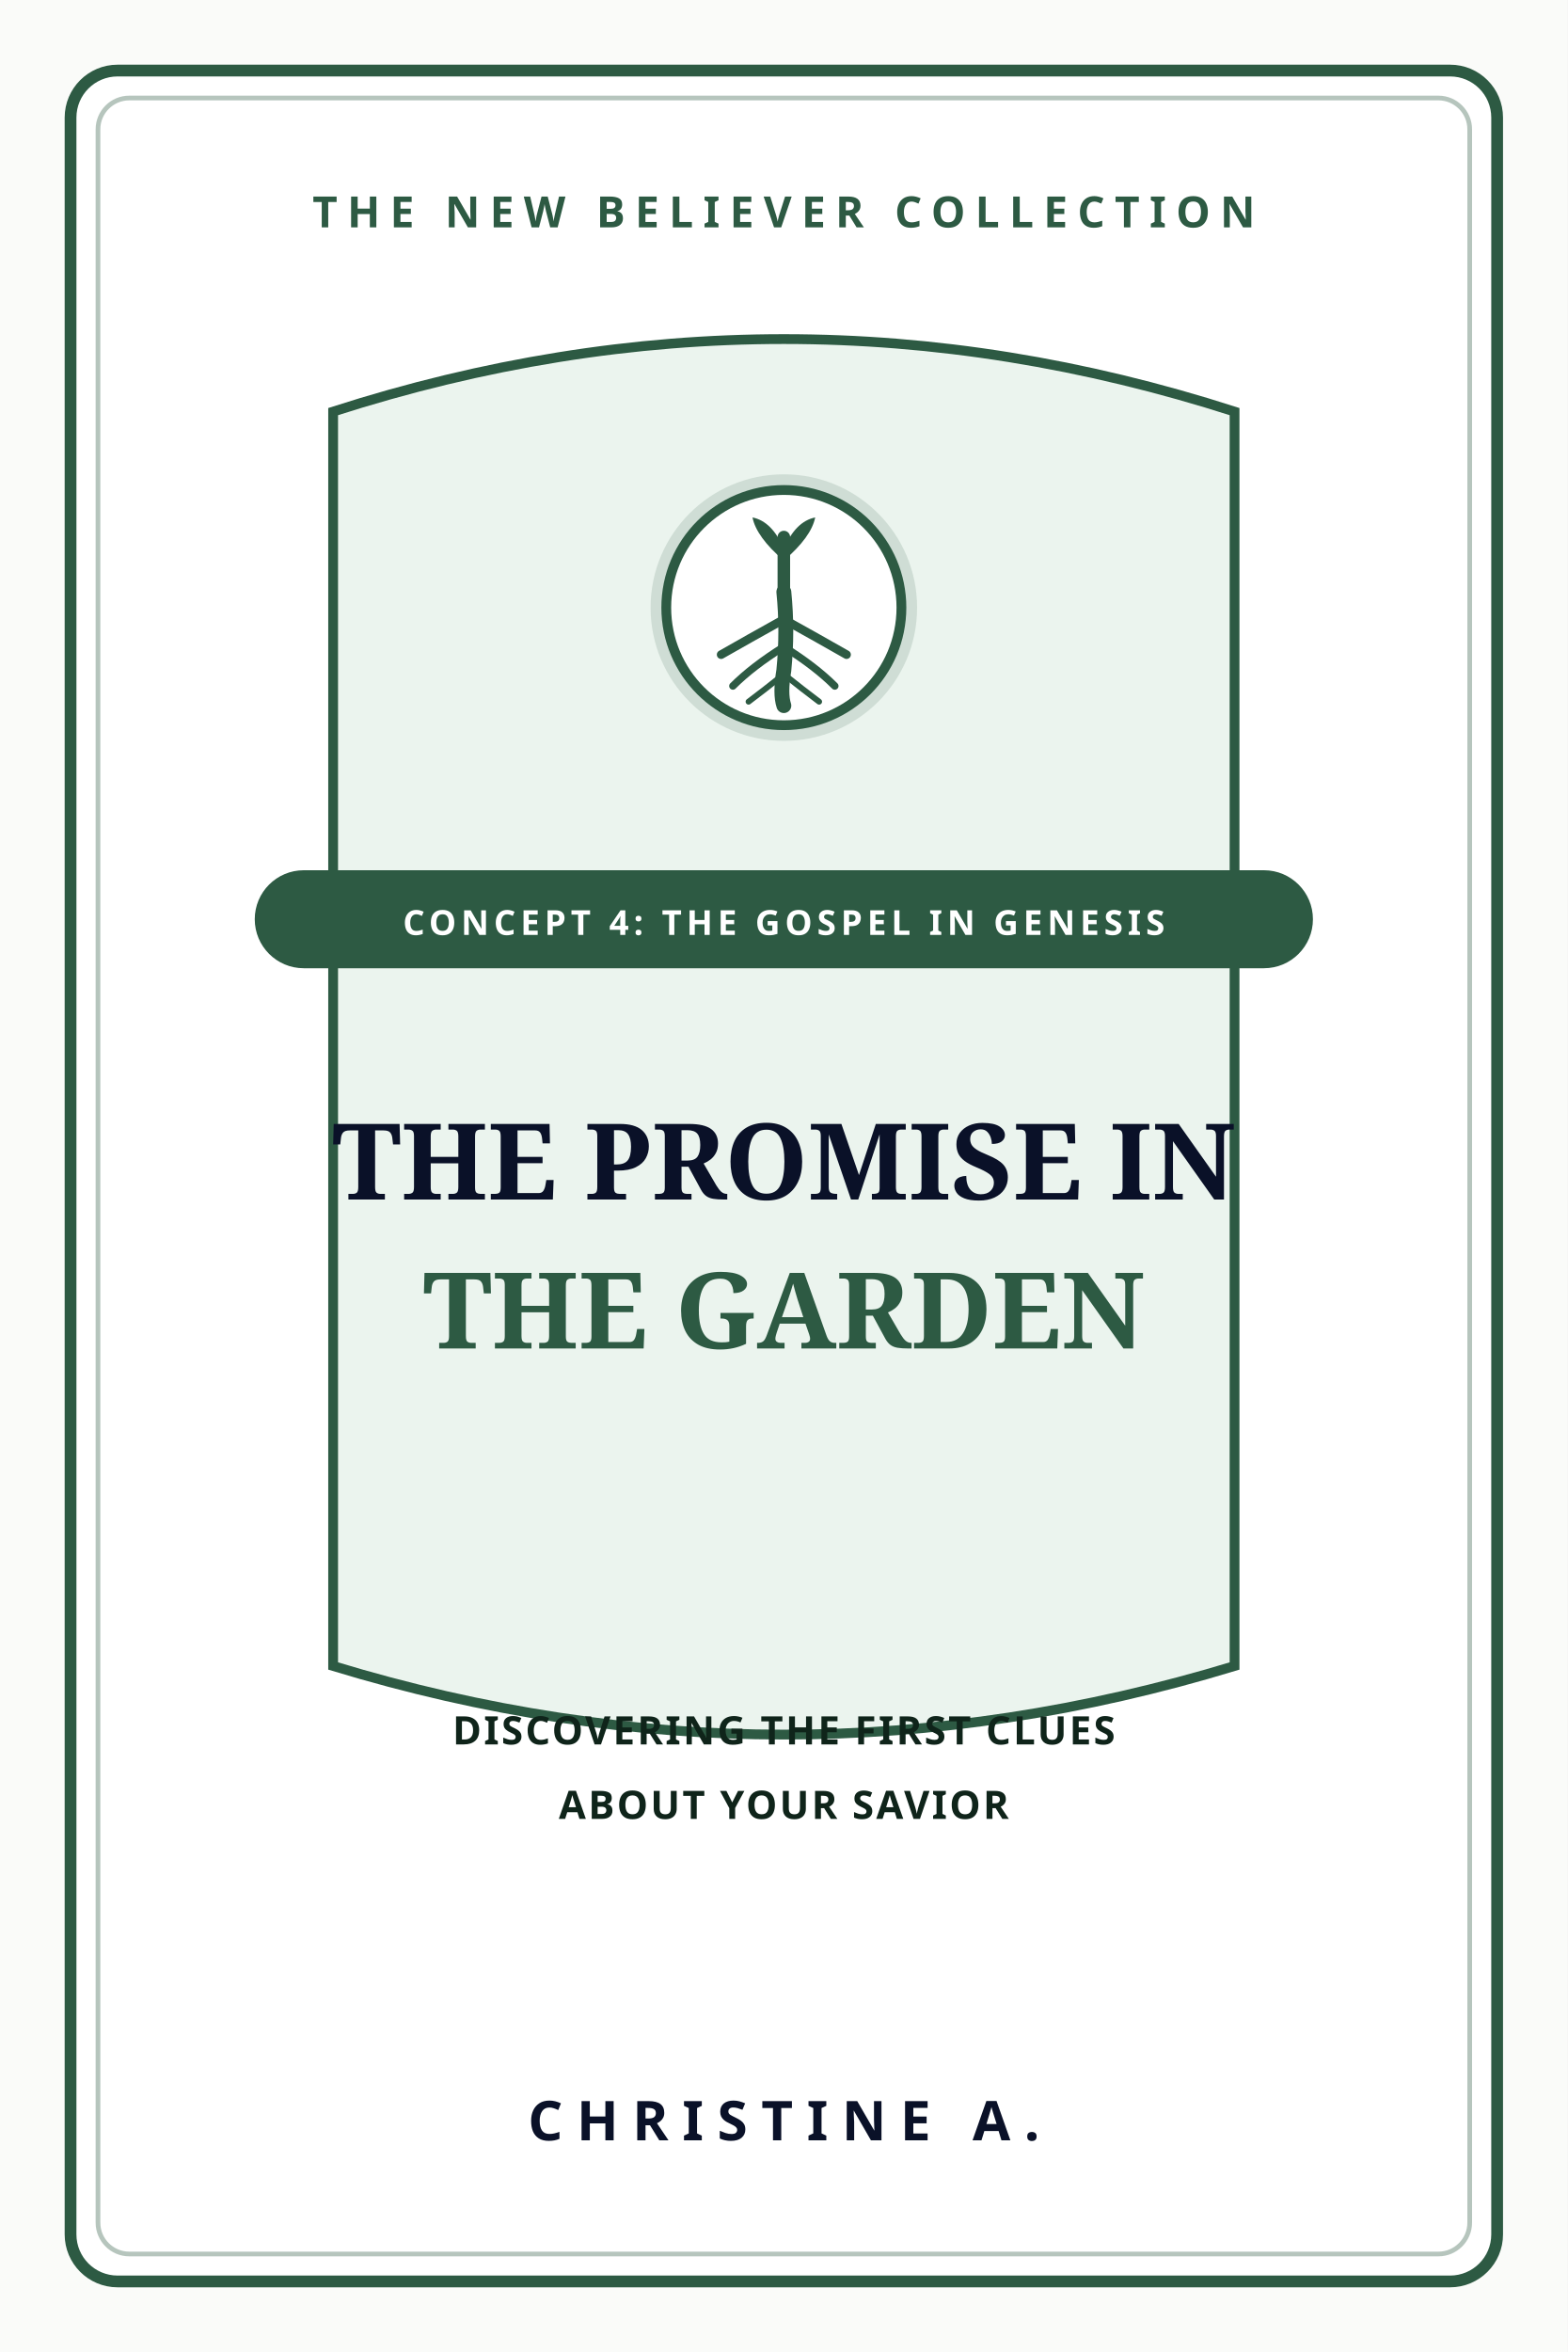
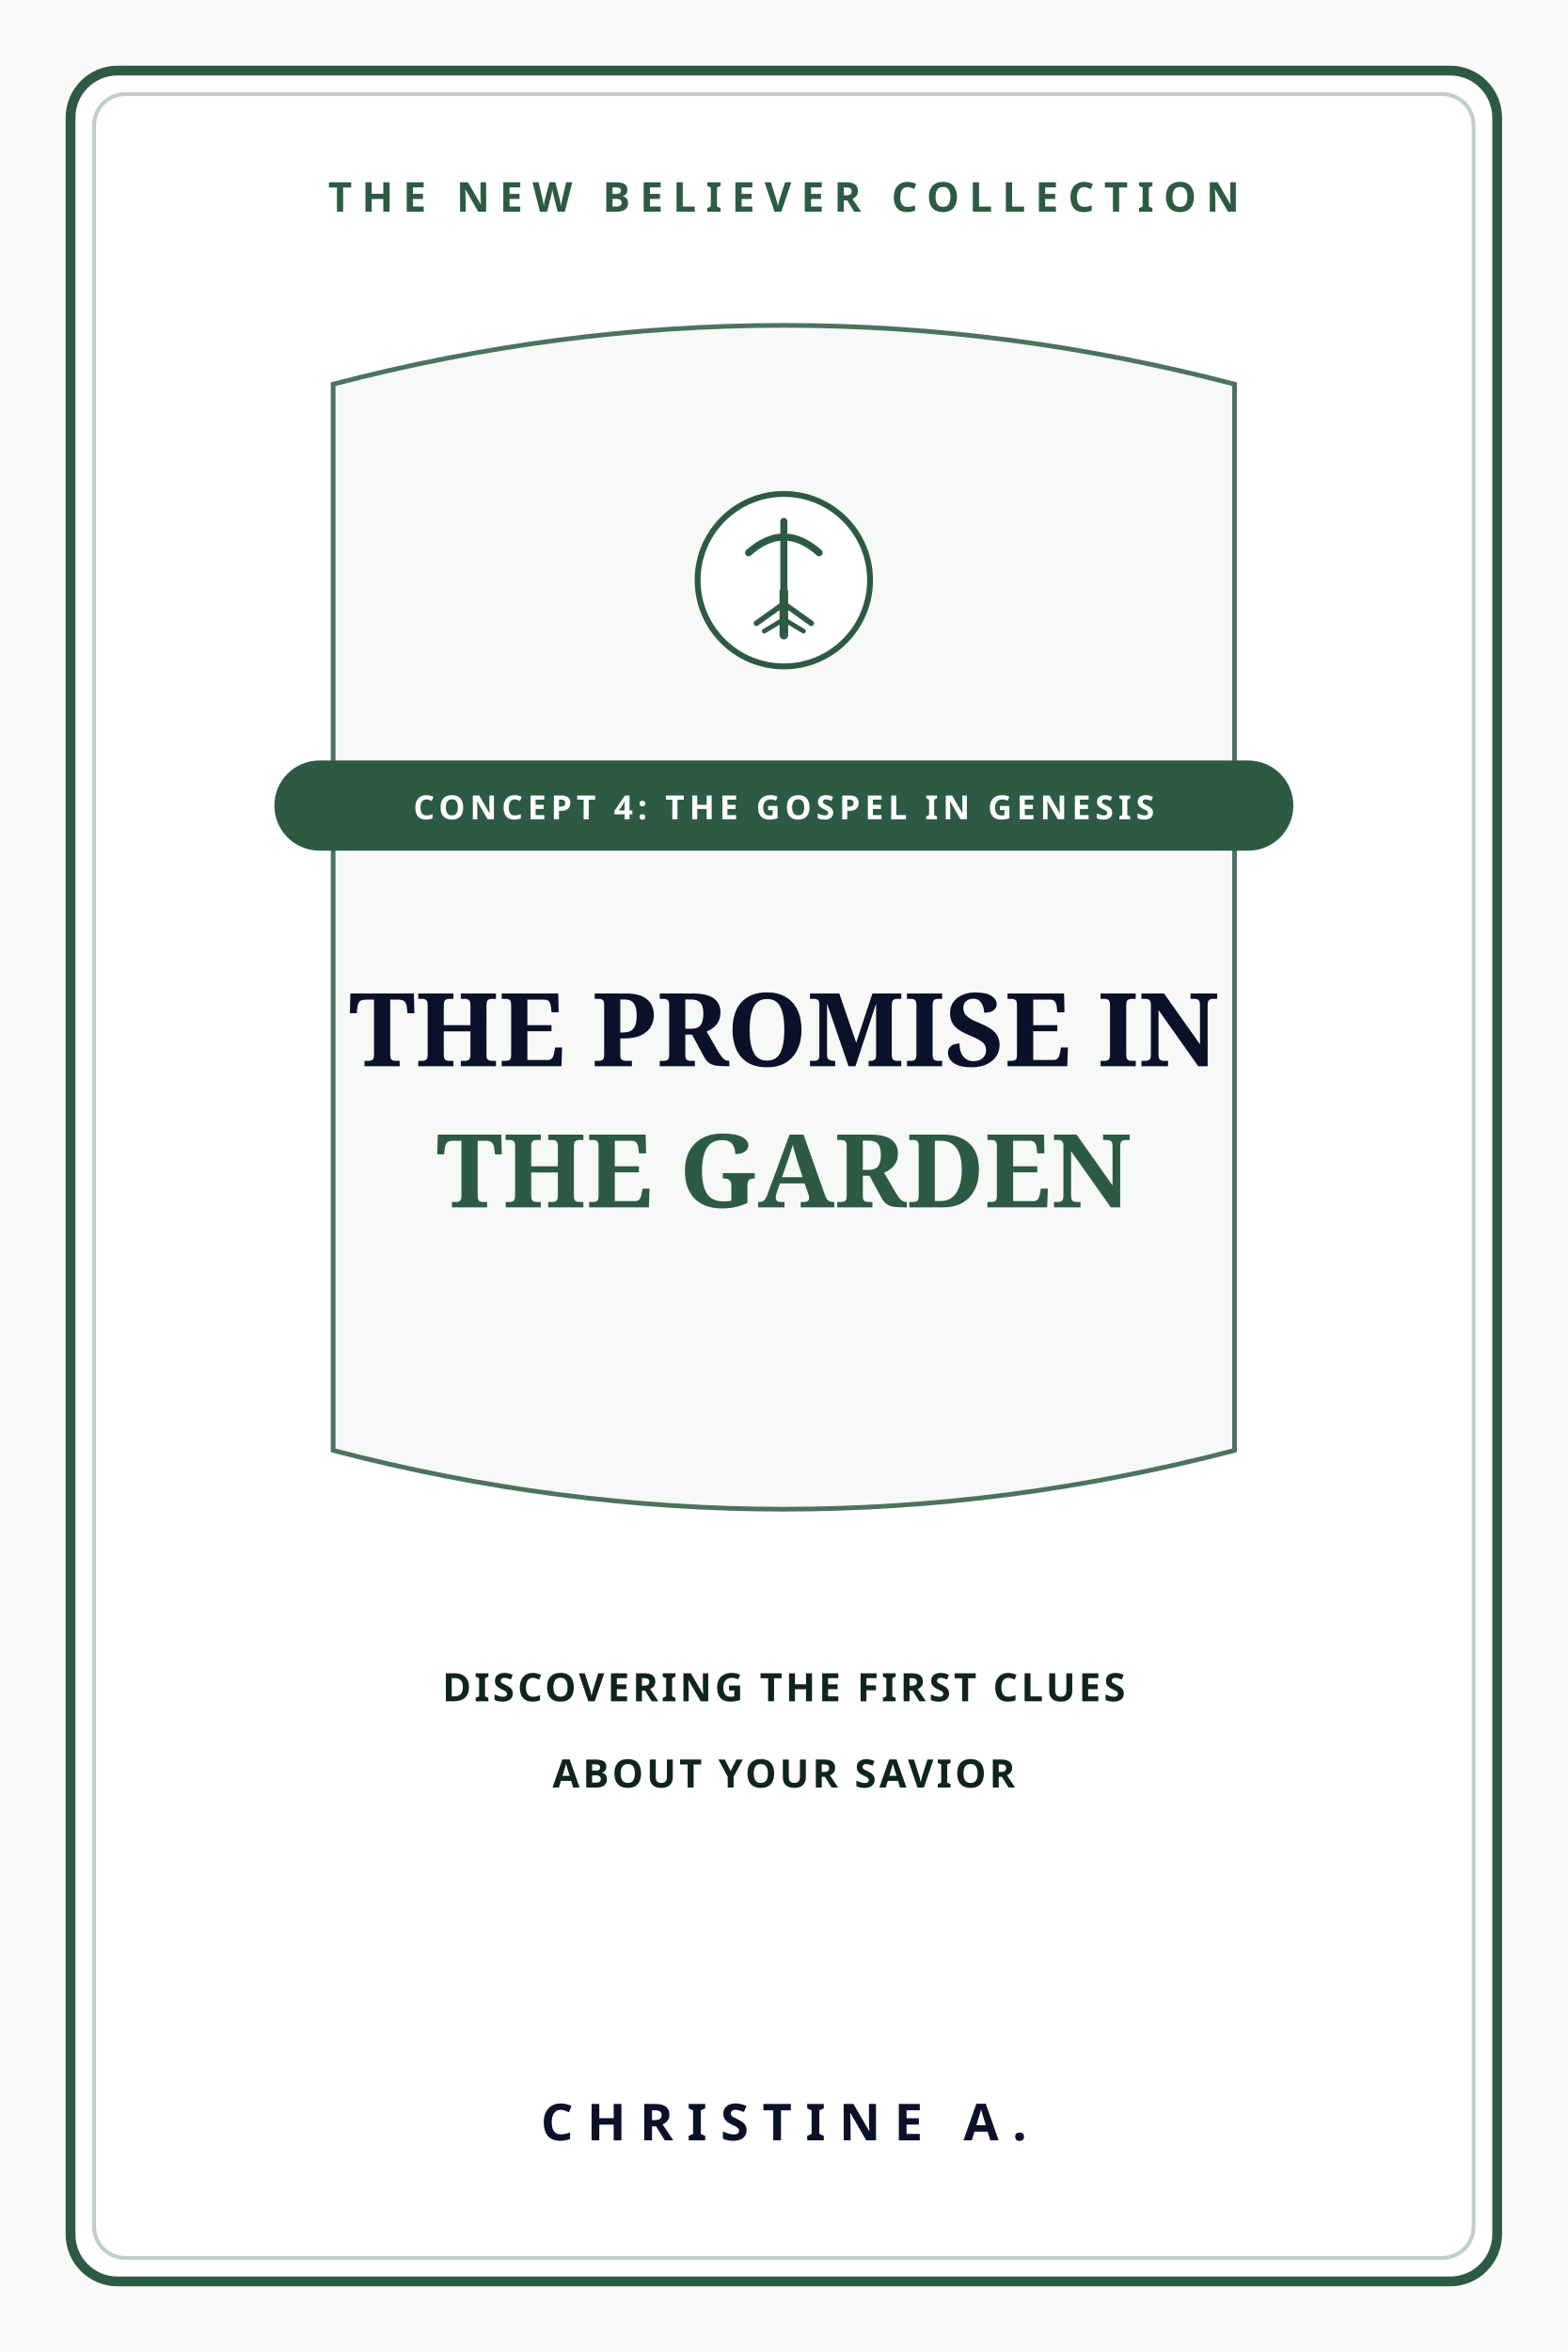
<svg xmlns="http://www.w3.org/2000/svg" viewBox="0 0 400 600" width="100%" height="100%">
  <rect width="100%" height="100%" fill="#FAFBF9" />
-   <rect x="18" y="18" width="364" height="564" rx="12" fill="#FFFFFF" stroke="#2D5A43" stroke-width="3" />
-   <rect x="25" y="25" width="350" height="550" rx="8" fill="none" stroke="#2D5A43" stroke-width="1.2" opacity="0.35" />
-   <path d="M 85 105 Q 200 68 315 105 L 315 425 Q 200 460 85 425 Z" fill="#EBF4EE" stroke="#2D5A43" stroke-width="2.5" />
-   <g transform="translate(200, 155)">
-     <circle cx="0" cy="0" r="34" fill="#2D5A43" opacity="0.15" />
-     <circle cx="0" cy="0" r="30" fill="#FFFFFF" stroke="#2D5A43" stroke-width="2.5" />
-     <path d="M 0 -18 L 0 -4" stroke="#2D5A43" stroke-width="3.2" stroke-linecap="round" />
-     <path d="M 0 -12 Q -7 -18 -8 -23 Q -3 -22 0 -15" fill="#2D5A43" />
-     <path d="M 0 -12 Q 7 -18 8 -23 Q 3 -22 0 -15" fill="#2D5A43" />
-     <path d="M 0 -4 Q 1 6 0 16 Q -1 22 0 25" stroke="#2D5A43" stroke-width="3.8" fill="none" stroke-linecap="round" />
-     <path d="M 0 3 Q -9 8 -16 12" stroke="#2D5A43" stroke-width="2.2" fill="none" stroke-linecap="round" />
-     <path d="M 0 3 Q 9 8 16 12" stroke="#2D5A43" stroke-width="2.2" fill="none" stroke-linecap="round" />
-     <path d="M 0 10 Q -8 15 -13 20" stroke="#2D5A43" stroke-width="1.9" fill="none" stroke-linecap="round" />
-     <path d="M 0 10 Q 8 15 13 20" stroke="#2D5A43" stroke-width="1.9" fill="none" stroke-linecap="round" />
-     <path d="M 0 17 Q -5 21 -9 24" stroke="#2D5A43" stroke-width="1.5" fill="none" stroke-linecap="round" />
-     <path d="M 0 17 Q 5 21 9 24" stroke="#2D5A43" stroke-width="1.5" fill="none" stroke-linecap="round" />
+   <rect x="18" y="18" width="364" height="564" rx="12" fill="#FFFFFF" stroke="#2D5A43" stroke-width="2.5" />
+   <rect x="24" y="24" width="352" height="552" rx="8" fill="none" stroke="#2D5A43" stroke-width="1" opacity="0.3" />
+   <path d="M 85 98 Q 200 68 315 98 L 315 370 Q 200 400 85 370 Z" fill="#F4F8F5" stroke="#2D5A43" stroke-width="1.2" opacity="0.85" />
+   <g transform="translate(200, 148)">
+     <circle cx="0" cy="0" r="22" fill="#2D5A43" opacity="0.12" />
+     <circle cx="0" cy="0" r="22" fill="#FFFFFF" stroke="#2D5A43" stroke-width="1.5" />
+     <path d="M -9 -7 Q 0 -15 9 -7 M 0 -15 L 0 3" stroke="#2D5A43" stroke-width="1.8" fill="none" stroke-linecap="round" />
+     <path d="M 0 3 L 0 14" stroke="#2D5A43" stroke-width="2.2" stroke-linecap="round" />
+     <path d="M 0 6 L -7 11" stroke="#2D5A43" stroke-width="1.4" stroke-linecap="round" />
+     <path d="M 0 6 L 7 11" stroke="#2D5A43" stroke-width="1.4" stroke-linecap="round" />
+     <path d="M 0 10 L -5 13" stroke="#2D5A43" stroke-width="1.2" stroke-linecap="round" />
+     <path d="M 0 10 L 5 13" stroke="#2D5A43" stroke-width="1.2" stroke-linecap="round" />
  </g>
-   <text x="200" y="58" font-family="'Montserrat', system-ui, sans-serif" font-size="11" font-weight="800" fill="#2D5A43" text-anchor="middle" letter-spacing="2.5">THE NEW BELIEVER COLLECTION</text>
-   <rect x="65" y="222" width="270" height="25" rx="12.5" fill="#2D5A43" />
-   <text x="200" y="238.5" font-family="'Montserrat', system-ui, sans-serif" font-size="8.8" font-weight="800" fill="#FFFFFF" text-anchor="middle" letter-spacing="1.2">CONCEPT 4: THE GOSPEL IN GENESIS</text>
-   <text x="200" y="306" font-family="'Playfair Display', Georgia, serif" font-size="27" font-weight="bold" fill="#0A1128" text-anchor="middle">THE PROMISE IN</text>
-   <text x="200" y="344" font-family="'Playfair Display', Georgia, serif" font-size="27" font-weight="bold" fill="#2D5A43" text-anchor="middle">THE GARDEN</text>
-   <text x="200" y="445" font-family="'Montserrat', system-ui, sans-serif" font-size="10" font-weight="800" fill="#0F241A" text-anchor="middle" letter-spacing="0.6">DISCOVERING THE FIRST CLUES</text>
-   <text x="200" y="464" font-family="'Montserrat', system-ui, sans-serif" font-size="10" font-weight="800" fill="#0F241A" text-anchor="middle" letter-spacing="0.6">ABOUT YOUR SAVIOR</text>
-   <text x="200" y="546" font-family="'Montserrat', system-ui, sans-serif" font-size="14" font-weight="800" fill="#0A1128" text-anchor="middle" letter-spacing="3.5">CHRISTINE A.</text>
+   <text x="200" y="54" font-family="'Montserrat', system-ui, sans-serif" font-size="10.5" font-weight="800" fill="#2D5A43" text-anchor="middle" letter-spacing="2.5">THE NEW BELIEVER COLLECTION</text>
+   <rect x="70" y="194" width="260" height="23" rx="11.5" fill="#2D5A43" />
+   <text x="200" y="209" font-family="'Montserrat', system-ui, sans-serif" font-size="8.5" font-weight="800" fill="#FFFFFF" text-anchor="middle" letter-spacing="1.2">CONCEPT 4: THE GOSPEL IN GENESIS</text>
+   <text x="200" y="272" font-family="'Playfair Display', Georgia, serif" font-size="26" font-weight="bold" fill="#0A1128" text-anchor="middle">THE PROMISE IN</text>
+   <text x="200" y="308" font-family="'Playfair Display', Georgia, serif" font-size="26" font-weight="bold" fill="#2D5A43" text-anchor="middle">THE GARDEN</text>
+   <text x="200" y="434" font-family="'Montserrat', system-ui, sans-serif" font-size="10" font-weight="800" fill="#0F241A" text-anchor="middle" letter-spacing="0.8">DISCOVERING THE FIRST CLUES</text>
+   <text x="200" y="456" font-family="'Montserrat', system-ui, sans-serif" font-size="10" font-weight="800" fill="#0F241A" text-anchor="middle" letter-spacing="0.8">ABOUT YOUR SAVIOR</text>
+   <text x="200" y="546" font-family="'Montserrat', system-ui, sans-serif" font-size="13" font-weight="800" fill="#0A1128" text-anchor="middle" letter-spacing="3.5">CHRISTINE A.</text>
</svg>
